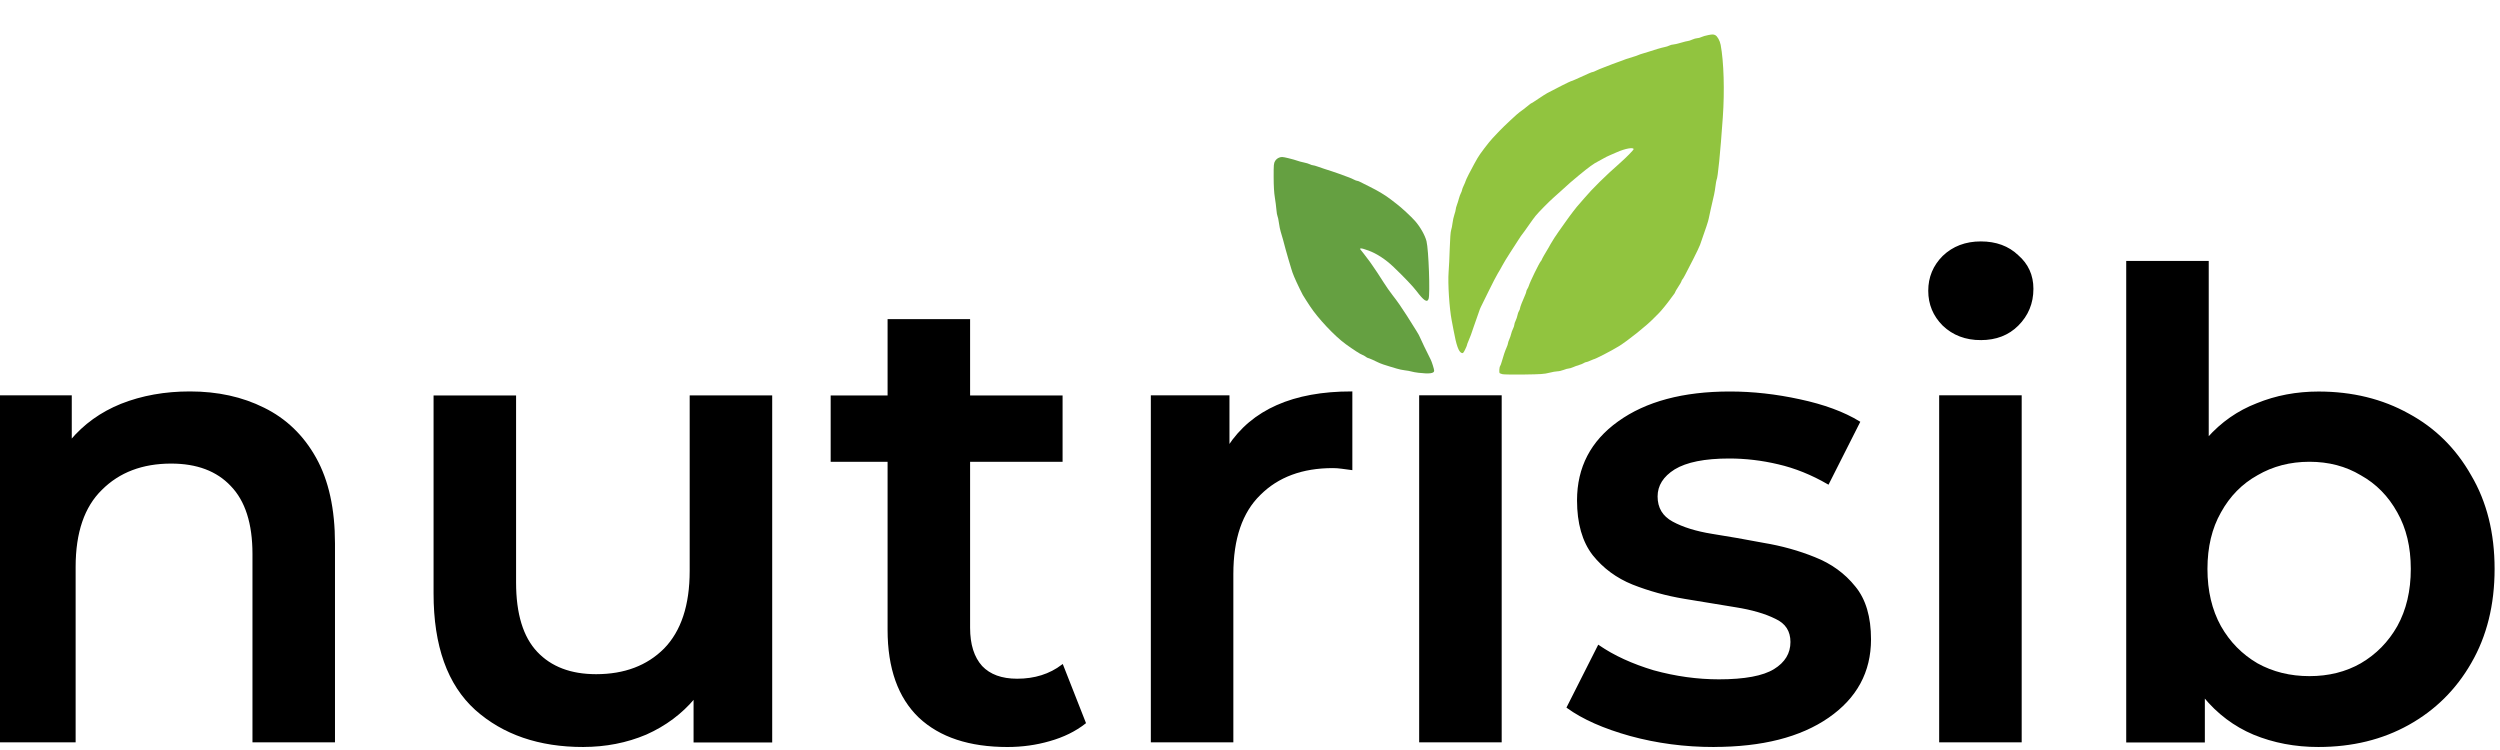
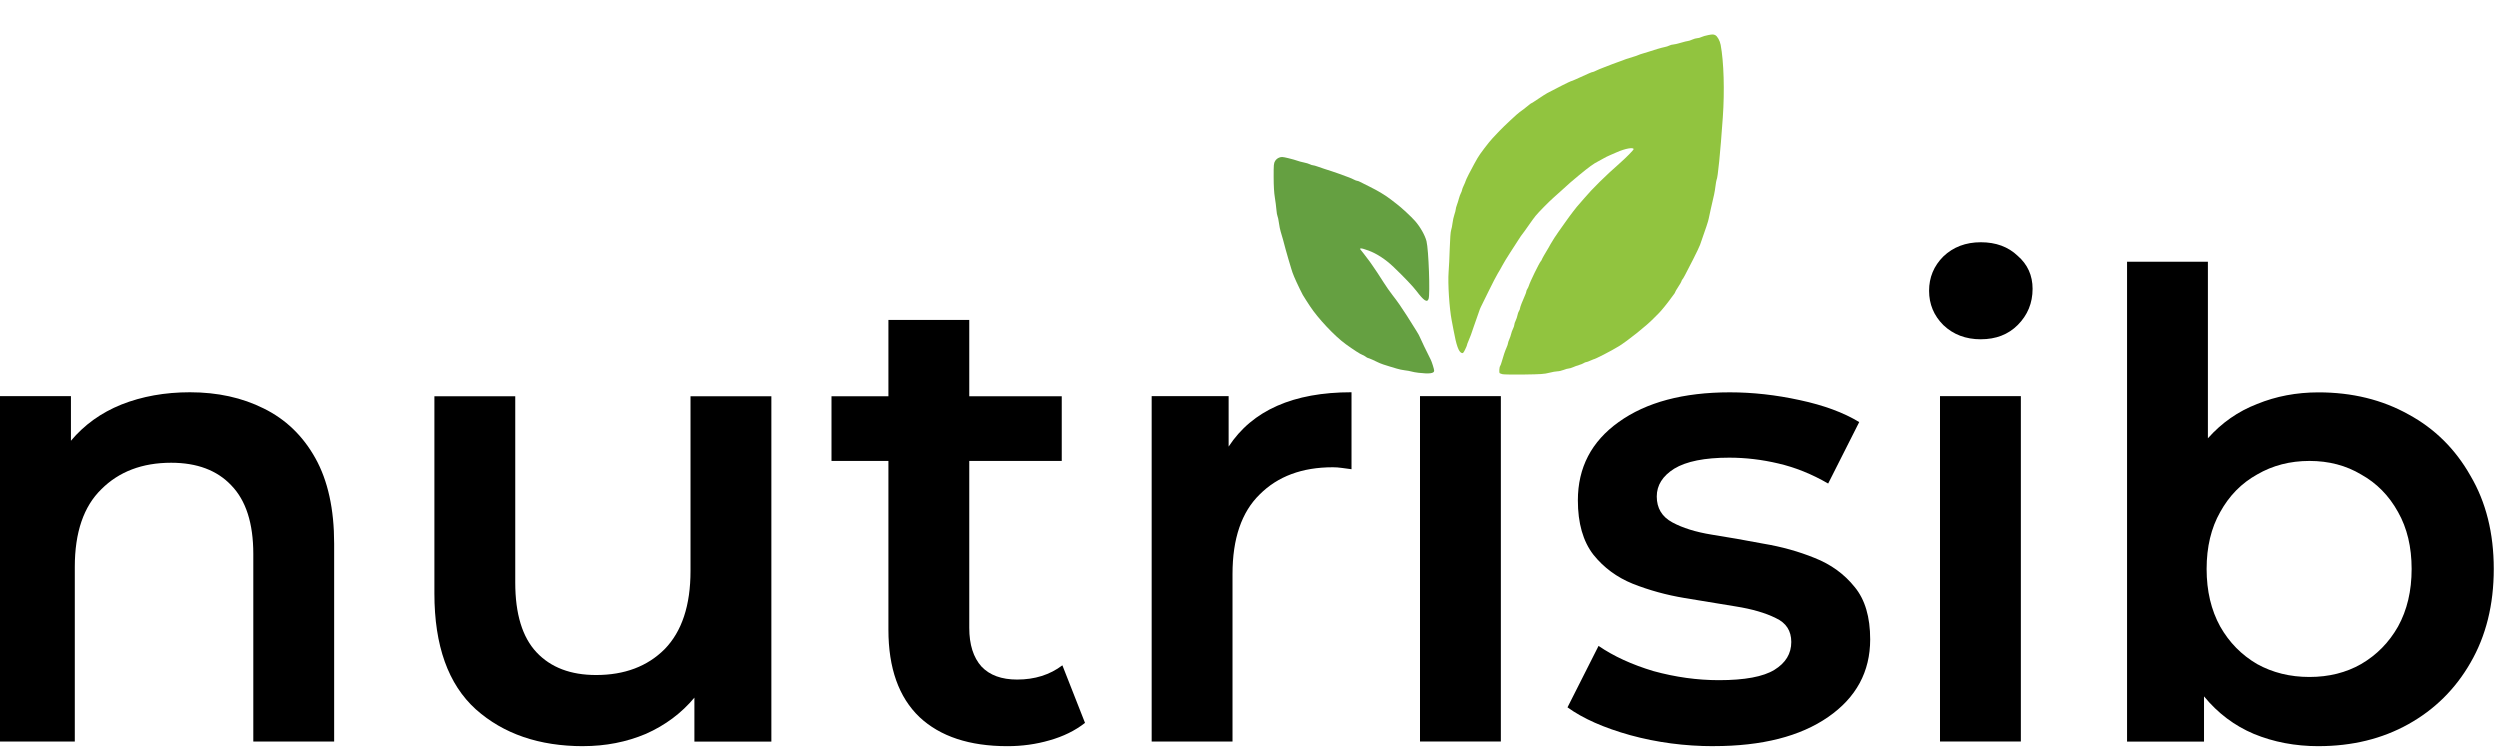
<svg xmlns="http://www.w3.org/2000/svg" viewBox="24 70 150 45" version="1.1">
  <g transform="translate(4.7481 20.216)">
    <g>
      <path d="m109.4 72.235c-0.077-0.02-0.152-0.048-0.168-0.064-0.041-0.041-0.021-0.362 0.026-0.42 0.022-0.027 0.069-0.154 0.104-0.282 0.095-0.344 0.194-0.633 0.286-0.838 0.045-0.1 0.082-0.21 0.082-0.246s0.036-0.145 0.08-0.242c0.044-0.098 0.094-0.244 0.111-0.326 0.017-0.082 0.067-0.219 0.111-0.305 0.044-0.086 0.08-0.197 0.08-0.245 0-0.048 0.035-0.159 0.079-0.245 0.043-0.086 0.093-0.232 0.109-0.324 0.017-0.092 0.057-0.206 0.09-0.253 0.033-0.047 0.06-0.115 0.06-0.15-1.3e-4-0.066 0.155-0.472 0.301-0.789 0.044-0.096 0.08-0.201 0.08-0.234 0-0.033 0.026-0.098 0.058-0.144 0.032-0.046 0.072-0.131 0.09-0.189 0.077-0.256 0.618-1.363 0.725-1.486 0.032-0.037 0.059-0.081 0.059-0.098 0-0.026 0.202-0.383 0.411-0.724 0.029-0.047 0.076-0.132 0.106-0.191 0.068-0.132 0.383-0.62 0.491-0.762 0.044-0.058 0.22-0.306 0.391-0.551 0.301-0.431 0.711-0.966 0.844-1.1 0.036-0.036 0.177-0.199 0.314-0.362 0.45-0.535 1.269-1.343 2.08-2.054 0.4-0.35 0.868-0.823 0.868-0.877 0-0.129-0.506-0.038-0.995 0.179-0.07 0.031-0.251 0.109-0.402 0.174-0.151 0.065-0.323 0.149-0.381 0.187-0.058 0.038-0.212 0.123-0.342 0.188-0.278 0.139-0.544 0.331-1.168 0.846-0.441 0.364-0.55 0.459-1.072 0.937-0.129 0.118-0.32 0.289-0.425 0.38-0.271 0.235-0.926 0.899-1.101 1.117-0.082 0.101-0.242 0.32-0.356 0.486-0.183 0.266-0.425 0.601-0.524 0.725-0.018 0.023-0.09 0.133-0.159 0.244-0.069 0.111-0.28 0.437-0.469 0.726-0.189 0.289-0.404 0.643-0.479 0.787-0.075 0.144-0.198 0.36-0.275 0.481-0.076 0.121-0.325 0.6-0.552 1.066-0.228 0.466-0.438 0.895-0.469 0.953-0.03 0.058-0.075 0.173-0.1 0.254-0.025 0.082-0.095 0.282-0.156 0.445-0.061 0.163-0.141 0.392-0.178 0.508-0.09 0.288-0.221 0.642-0.315 0.85-0.043 0.095-0.078 0.193-0.078 0.218 0 0.025-0.052 0.15-0.116 0.278-0.103 0.205-0.127 0.228-0.209 0.197-0.178-0.067-0.317-0.463-0.483-1.373-0.025-0.14-0.074-0.397-0.109-0.572-0.141-0.712-0.24-2.247-0.187-2.903 0.022-0.278 0.054-0.924 0.069-1.436 0.017-0.565 0.049-0.989 0.082-1.081 0.029-0.083 0.067-0.274 0.084-0.425 0.017-0.151 0.067-0.378 0.111-0.506 0.044-0.127 0.081-0.27 0.082-0.318 1e-3-0.047 0.031-0.162 0.067-0.256 0.036-0.093 0.09-0.265 0.12-0.381 0.03-0.116 0.086-0.269 0.123-0.339 0.037-0.07 0.069-0.156 0.07-0.191 9.9e-4-0.035 0.049-0.159 0.106-0.275 0.057-0.116 0.104-0.231 0.105-0.254 1e-3-0.045 0.341-0.72 0.523-1.038 0.06-0.105 0.147-0.259 0.193-0.343 0.121-0.221 0.678-0.955 0.912-1.202 0.11-0.116 0.29-0.307 0.4-0.423 0.267-0.283 1.134-1.09 1.224-1.14 0.061-0.033 0.314-0.229 0.612-0.472 0.041-0.033 0.085-0.061 0.097-0.061 0.012 0 0.196-0.118 0.408-0.262 0.212-0.144 0.454-0.298 0.538-0.343 0.498-0.266 1.379-0.708 1.411-0.708 0.021 0 0.146-0.049 0.279-0.11 0.863-0.393 0.976-0.441 1.024-0.441 0.026 0 0.118-0.037 0.204-0.081 0.086-0.045 0.3-0.134 0.474-0.198 0.175-0.064 0.394-0.149 0.487-0.189 0.093-0.04 0.217-0.085 0.275-0.101 0.058-0.016 0.163-0.054 0.233-0.084 0.174-0.075 0.508-0.189 0.762-0.26 0.116-0.033 0.25-0.079 0.296-0.102 0.047-0.024 0.18-0.07 0.296-0.102 0.116-0.032 0.269-0.078 0.339-0.103 0.297-0.104 0.816-0.255 0.962-0.28 0.086-0.015 0.21-0.055 0.275-0.089 0.065-0.034 0.167-0.062 0.227-0.062 0.06-1.4e-4 0.268-0.048 0.463-0.106 0.195-0.058 0.386-0.106 0.426-0.106 0.04 0 0.156-0.038 0.257-0.084 0.102-0.046 0.238-0.084 0.303-0.085 0.065-4.8e-4 0.176-0.031 0.247-0.067 0.07-0.036 0.259-0.091 0.418-0.121 0.245-0.047 0.309-0.046 0.414 0.005 0.128 0.062 0.279 0.333 0.326 0.585 0.189 1.014 0.241 2.75 0.129 4.341-0.15 2.144-0.299 3.635-0.374 3.756-0.013 0.02-0.043 0.198-0.069 0.396-0.046 0.354-0.076 0.5-0.274 1.333-0.056 0.233-0.114 0.501-0.129 0.596-0.024 0.146-0.156 0.547-0.521 1.578-0.036 0.101-0.222 0.492-0.414 0.868-0.511 1-0.585 1.14-0.644 1.204-0.029 0.032-0.053 0.078-0.053 0.103 0 0.025-0.086 0.175-0.191 0.334-0.105 0.159-0.191 0.306-0.191 0.327 0 0.02-0.033 0.078-0.074 0.127-0.041 0.05-0.122 0.158-0.18 0.242-0.178 0.255-0.618 0.798-0.725 0.893-0.055 0.05-0.196 0.19-0.312 0.312-0.398 0.418-1.569 1.355-2.09 1.673-0.466 0.285-1.427 0.78-1.522 0.784-0.017 1e-3-0.106 0.038-0.199 0.083-0.093 0.045-0.199 0.082-0.234 0.083-0.036 1e-3-0.102 0.028-0.149 0.06-0.046 0.032-0.169 0.083-0.274 0.112-0.105 0.029-0.268 0.088-0.362 0.132-0.095 0.043-0.213 0.079-0.263 0.079-0.05 0-0.188 0.038-0.306 0.085-0.118 0.047-0.286 0.085-0.372 0.085-0.086 3.2e-4-0.31 0.04-0.496 0.088-0.293 0.076-0.496 0.09-1.503 0.104-0.641 0.009-1.228-1.6e-4-1.304-0.02z" fill="#91c43f" />
      <path d="m104.36 72.151c-0.157-0.018-0.347-0.053-0.423-0.077-0.076-0.024-0.253-0.056-0.393-0.071-0.14-0.015-0.359-0.062-0.487-0.103-0.128-0.042-0.309-0.095-0.402-0.12-0.217-0.056-0.621-0.199-0.724-0.256-0.151-0.082-0.562-0.261-0.601-0.261-0.022 0-0.085-0.035-0.14-0.079-0.056-0.043-0.144-0.092-0.197-0.109-0.115-0.036-0.54-0.31-1.004-0.647-0.66-0.479-1.664-1.548-2.14-2.276-0.035-0.054-0.13-0.2-0.212-0.325-0.21-0.321-0.231-0.359-0.403-0.715-0.294-0.608-0.426-0.923-0.505-1.202-0.034-0.119-0.111-0.378-0.172-0.576-0.061-0.198-0.137-0.465-0.169-0.593-0.086-0.342-0.225-0.841-0.295-1.059-0.034-0.105-0.081-0.339-0.105-0.521-0.024-0.182-0.063-0.366-0.086-0.409-0.023-0.043-0.053-0.218-0.066-0.389-0.013-0.171-0.056-0.502-0.094-0.735-0.047-0.283-0.07-0.69-0.071-1.228-1e-3-0.736 5e-3-0.817 0.085-0.952 0.054-0.092 0.145-0.17 0.245-0.207 0.143-0.054 0.195-0.051 0.549 0.033 0.215 0.052 0.457 0.12 0.539 0.152 0.082 0.032 0.259 0.08 0.393 0.106 0.135 0.026 0.297 0.075 0.36 0.108 0.063 0.033 0.147 0.06 0.185 0.06 0.039 1.45e-4 0.172 0.037 0.296 0.082 0.238 0.085 0.522 0.18 0.84 0.279 0.176 0.055 0.627 0.216 1.038 0.372 0.093 0.035 0.227 0.094 0.296 0.132 0.07 0.037 0.153 0.068 0.184 0.068 0.031 1.45e-4 0.108 0.028 0.169 0.061 0.062 0.033 0.312 0.159 0.557 0.279 0.514 0.253 0.987 0.537 1.298 0.781 0.12 0.094 0.282 0.219 0.359 0.277 0.274 0.207 0.866 0.755 1.09 1.01 0.312 0.355 0.597 0.857 0.688 1.213 0.129 0.507 0.225 3.202 0.123 3.47-0.088 0.231-0.286 0.101-0.72-0.474-0.21-0.278-0.754-0.85-1.371-1.44-0.481-0.461-1.013-0.809-1.51-0.992-0.476-0.174-0.601-0.174-0.434 1e-3 0.041 0.043 0.103 0.121 0.138 0.175 0.035 0.053 0.128 0.176 0.206 0.271 0.079 0.096 0.226 0.298 0.327 0.45s0.237 0.352 0.302 0.445c0.065 0.093 0.231 0.35 0.369 0.572s0.378 0.564 0.533 0.762c0.282 0.359 0.546 0.738 0.867 1.243 0.497 0.781 0.741 1.18 0.741 1.21 0 0.027 0.547 1.161 0.679 1.409 0.068 0.128 0.21 0.58 0.21 0.67 0 0.164-0.286 0.202-0.941 0.125" fill="#65a041" />
    </g>
  </g>
-   <g stroke="#000000" stroke-width=".1" fill="#000000">
+   <g fill="#000000">
    <path d="m163.11 114.77c-1.397 0-2.691-0.246-3.881-0.737-1.164-0.492-2.16-1.242-2.988-2.251v2.716h-4.618v-28.794h4.851v10.594c0.828-0.931 1.811-1.617 2.949-2.057 1.138-0.466 2.367-0.699 3.687-0.699 2.018 0 3.816 0.44 5.394 1.319 1.578 0.854 2.82 2.083 3.725 3.687 0.931 1.578 1.397 3.441 1.397 5.588s-0.466 4.023-1.397 5.627c-0.905 1.578-2.147 2.807-3.725 3.687s-3.376 1.319-5.394 1.319zm-0.543-4.152c1.164 0 2.199-0.259 3.104-0.776 0.931-0.543 1.669-1.294 2.212-2.251 0.543-0.983 0.815-2.134 0.815-3.454s-0.272-2.458-0.815-3.415c-0.543-0.983-1.281-1.733-2.212-2.251-0.905-0.543-1.94-0.815-3.104-0.815s-2.212 0.272-3.143 0.815c-0.931 0.517-1.669 1.268-2.212 2.251-0.543 0.957-0.815 2.095-0.815 3.415s0.272 2.471 0.815 3.454c0.543 0.957 1.281 1.707 2.212 2.251 0.931 0.517 1.979 0.776 3.143 0.776z" />
    <path d="m142.85 90.357c-0.905 0-1.656-0.285-2.251-0.854-0.569-0.569-0.854-1.255-0.854-2.057s0.285-1.488 0.854-2.057c0.595-0.569 1.345-0.854 2.251-0.854s1.643 0.272 2.212 0.815c0.595 0.517 0.893 1.177 0.893 1.979 0 0.854-0.298 1.578-0.893 2.173-0.569 0.569-1.306 0.854-2.212 0.854z" />
    <path d="m140.4 114.49v-20.722h4.851v20.722z" />
    <path d="m126.82 114.77c-1.733 0-3.402-0.22-5.006-0.66-1.578-0.44-2.833-0.996-3.764-1.669l1.863-3.687c0.905 0.621 2.005 1.125 3.299 1.513 1.319 0.362 2.626 0.543 3.919 0.543 1.552 0 2.665-0.207 3.337-0.621s1.009-0.97 1.009-1.669c0-0.673-0.31-1.151-0.931-1.436-0.621-0.31-1.423-0.543-2.406-0.699-0.957-0.155-1.979-0.323-3.066-0.504-1.087-0.181-2.121-0.466-3.104-0.854-0.957-0.388-1.746-0.97-2.367-1.746-0.621-0.802-0.931-1.889-0.931-3.26 0-1.966 0.815-3.531 2.445-4.696 1.656-1.19 3.881-1.785 6.675-1.785 1.371 0 2.768 0.155 4.191 0.466 1.449 0.31 2.639 0.75 3.57 1.319l-1.863 3.687c-0.983-0.569-1.979-0.97-2.988-1.203-0.983-0.233-1.966-0.349-2.949-0.349-1.475 0-2.574 0.22-3.299 0.66-0.699 0.44-1.048 0.996-1.048 1.669 0 0.699 0.31 1.216 0.931 1.552 0.621 0.336 1.41 0.582 2.367 0.737 0.983 0.155 2.018 0.336 3.104 0.543 1.087 0.181 2.108 0.466 3.066 0.854 0.983 0.388 1.785 0.97 2.406 1.746 0.621 0.75 0.931 1.798 0.931 3.143 0 1.94-0.841 3.493-2.522 4.657s-3.971 1.746-6.869 1.746z" />
    <path d="m109.2 114.49v-20.722h4.851v20.722z" />
    <path d="m93.1 114.49v-20.722h4.618v3.027c1.423-2.173 3.881-3.26 7.373-3.26v4.618c-0.207-0.026-0.401-0.052-0.582-0.078s-0.362-0.039-0.543-0.039c-1.837 0-3.299 0.543-4.385 1.63-1.087 1.061-1.63 2.652-1.63 4.773v10.051z" />
    <path d="m84.446 114.77c-2.277 0-4.036-0.582-5.278-1.746-1.242-1.19-1.863-2.936-1.863-5.239v-10.128h-3.415v-3.881h3.415v-4.579h4.851v4.579h5.549v3.881h-5.549v10.012c0 1.009 0.246 1.785 0.737 2.328 0.492 0.517 1.203 0.776 2.134 0.776 1.061 0 1.966-0.285 2.716-0.854l1.358 3.454c-0.595 0.466-1.306 0.815-2.134 1.048-0.802 0.233-1.643 0.349-2.522 0.349z" />
    <path d="m58.99 114.77c-2.639 0-4.786-0.737-6.442-2.212-1.656-1.5-2.484-3.816-2.484-6.946v-11.836h4.851v11.176c0 1.889 0.427 3.285 1.281 4.191s2.044 1.358 3.57 1.358c1.707 0 3.079-0.517 4.113-1.552 1.035-1.061 1.552-2.626 1.552-4.696v-10.478h4.851v20.722h-4.618v-2.639c-0.776 0.931-1.746 1.656-2.91 2.173-1.164 0.492-2.419 0.737-3.764 0.737z" />
    <path d="m23.638 114.49v-20.722h4.618v2.678c0.802-0.957 1.811-1.682 3.027-2.173 1.242-0.492 2.613-0.737 4.113-0.737 1.656 0 3.13 0.323 4.424 0.97 1.319 0.647 2.354 1.643 3.104 2.988s1.125 3.053 1.125 5.122v11.874h-4.851v-11.254c0-1.837-0.44-3.208-1.319-4.113-0.854-0.905-2.057-1.358-3.609-1.358-1.733 0-3.13 0.53-4.191 1.591-1.061 1.035-1.591 2.587-1.591 4.657v10.478z" />
  </g>
</svg>
